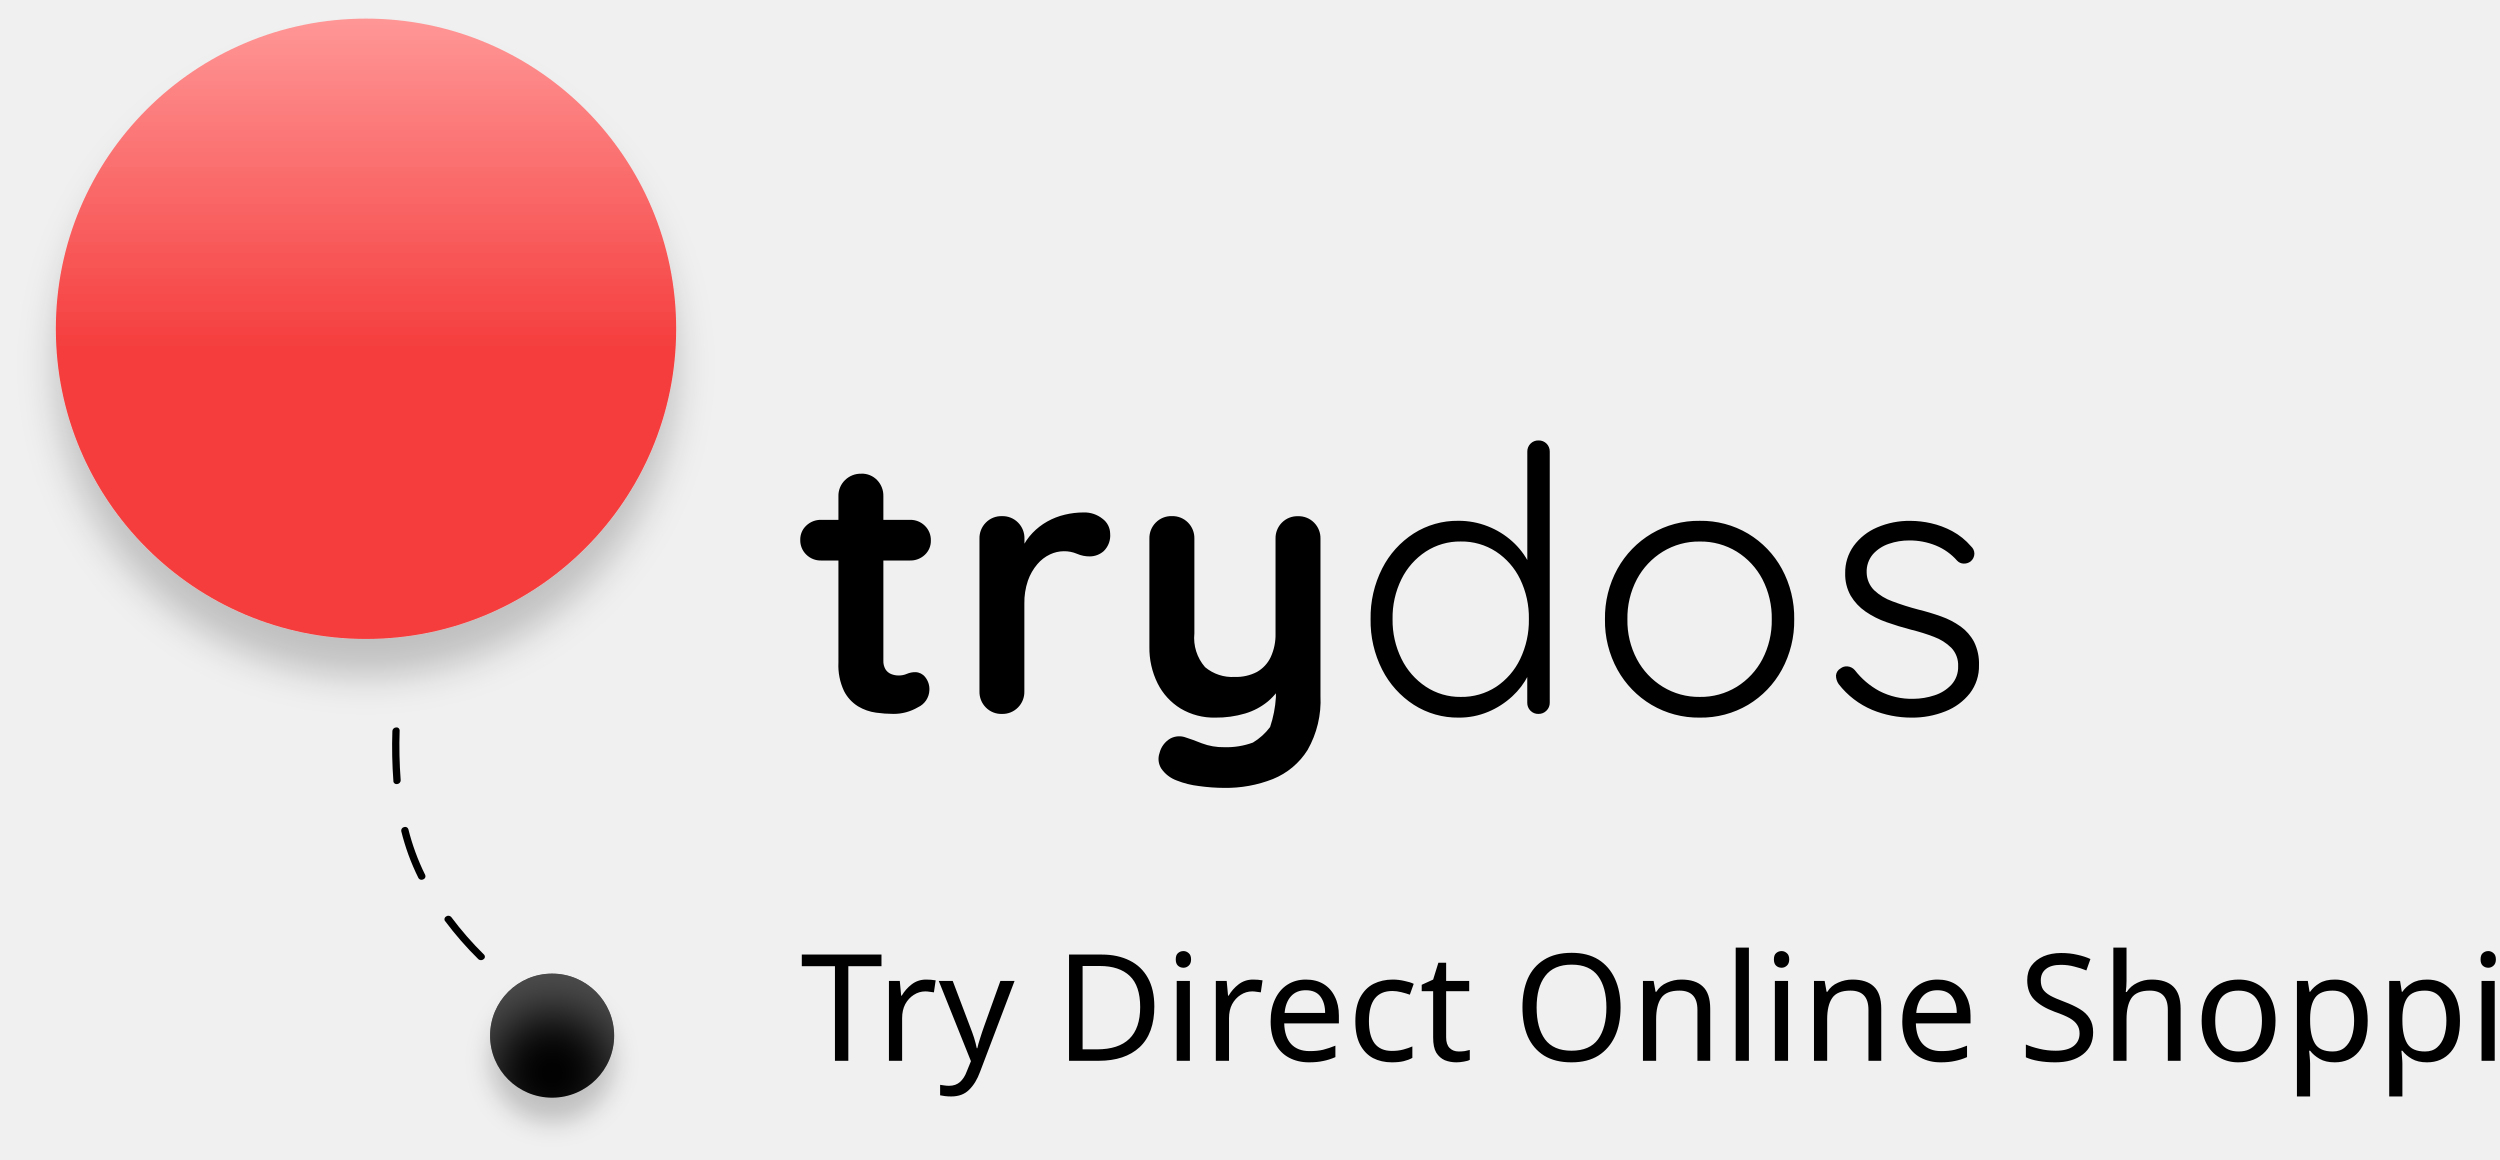
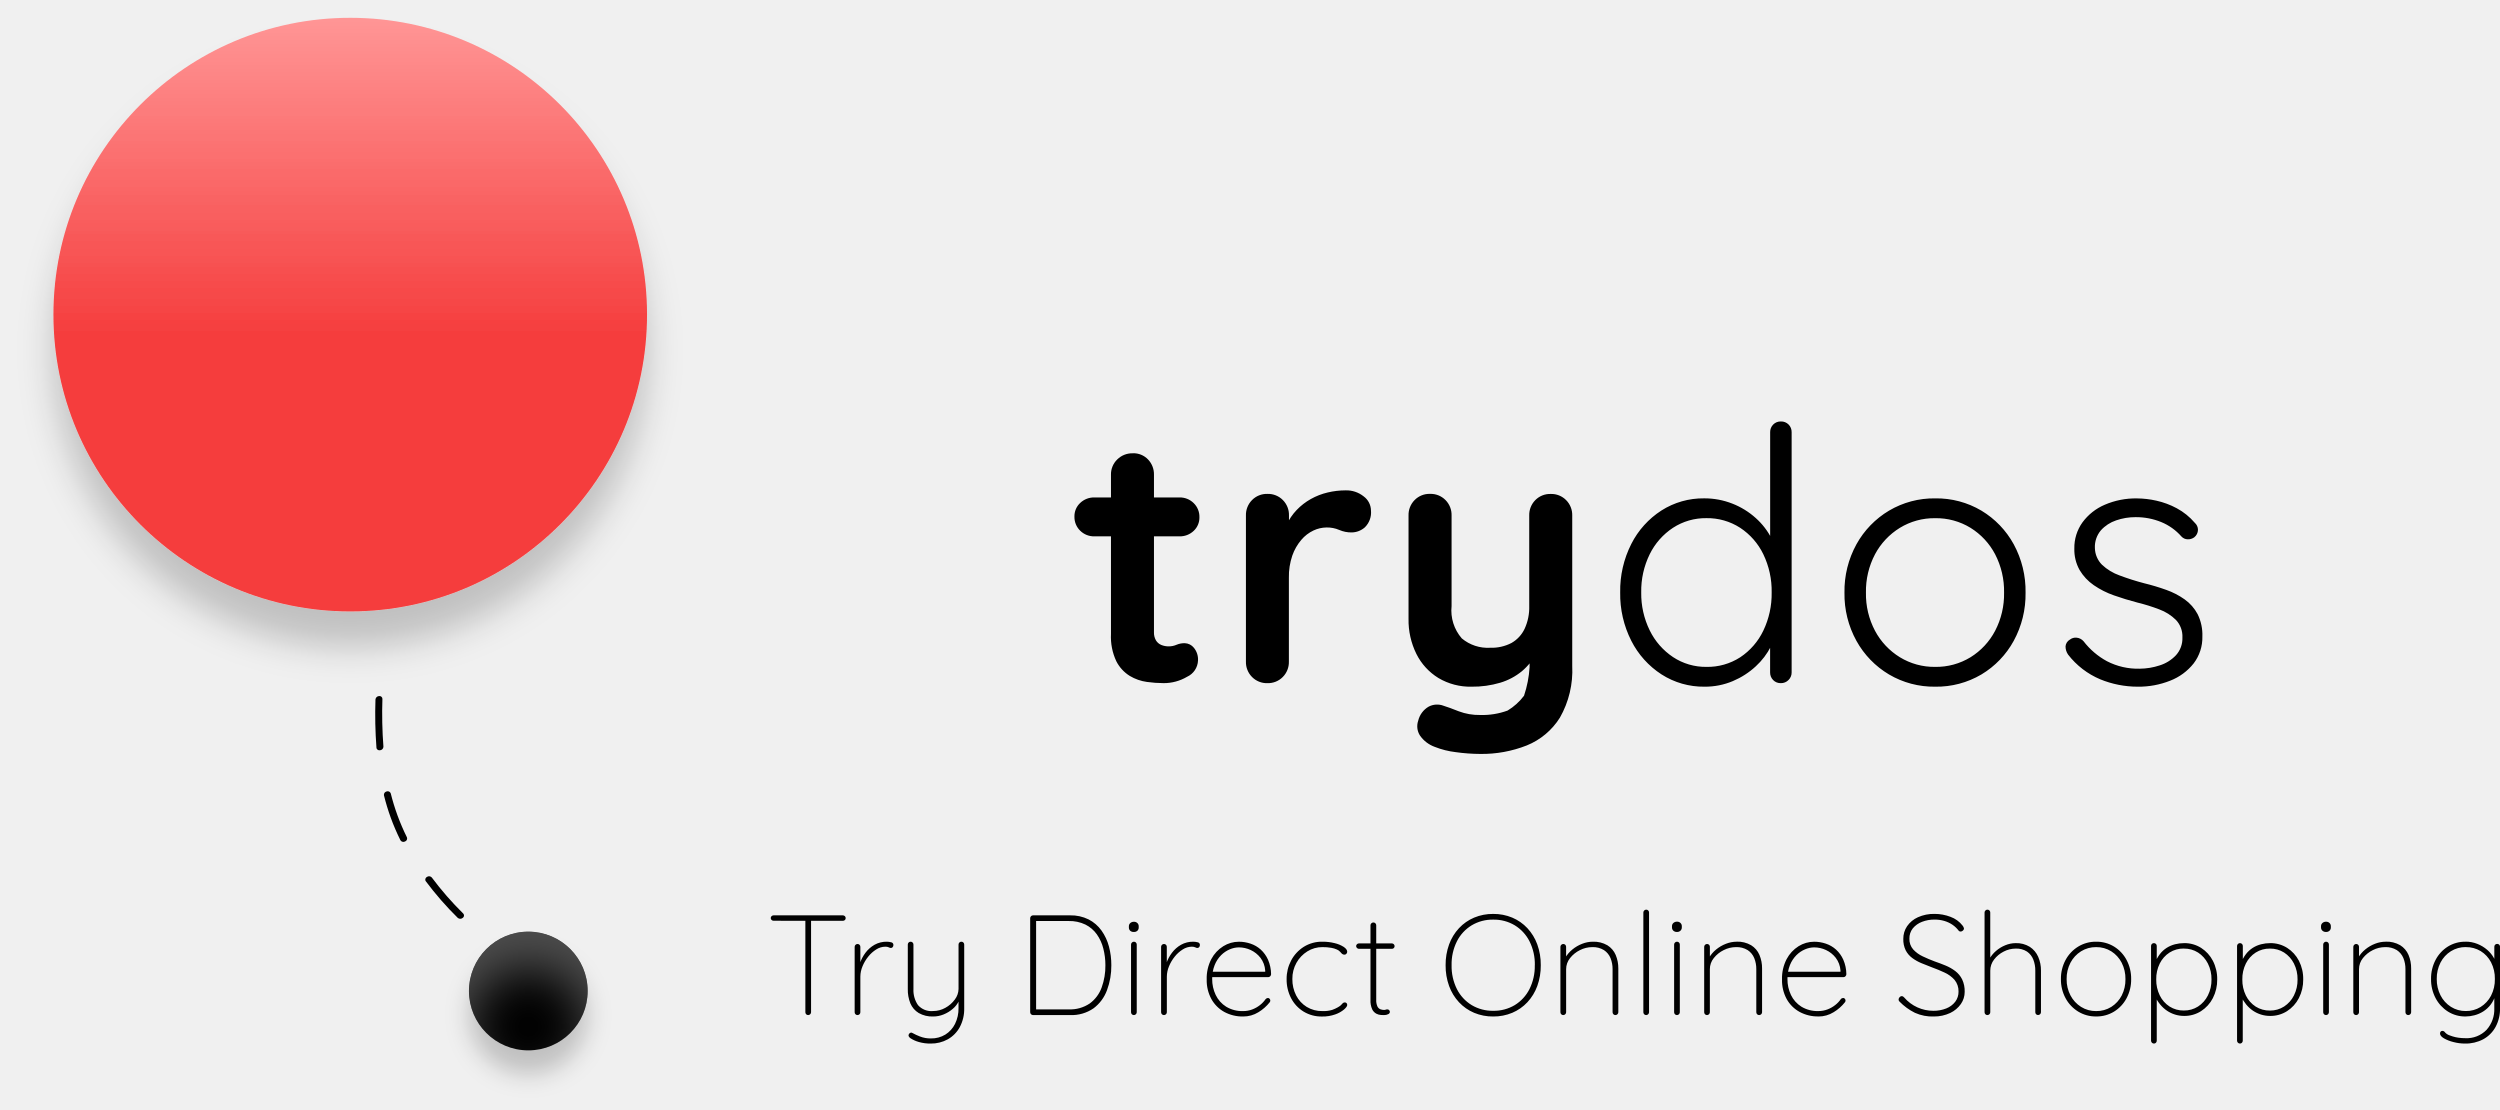
- <svg xmlns="http://www.w3.org/2000/svg" width="201.5" height="93.473" viewBox="0 0 201.5 93.473">
+ <svg xmlns="http://www.w3.org/2000/svg" width="210.576" height="93.473" viewBox="0 0 210.576 93.473">
  <defs>
-     <filter id="Path_21301" x="36.5" y="77.473" width="16" height="16" filterUnits="userSpaceOnUse">
-       <feOffset dy="2" input="SourceAlpha" />
-       <feGaussianBlur stdDeviation="1" result="blur" />
-       <feFlood flood-opacity="0.2" />
-       <feComposite operator="in" in2="blur" />
-       <feComposite in="SourceGraphic" />
-     </filter>
-     <filter id="Path_21301-2" x="36.5" y="77.473" width="16" height="16" filterUnits="userSpaceOnUse">
-       <feOffset dy="3" input="SourceAlpha" />
-       <feGaussianBlur stdDeviation="2" result="blur-2" />
-       <feFlood flood-color="#fff" flood-opacity="0.302" result="color" />
-       <feComposite operator="out" in="SourceGraphic" in2="blur-2" />
-       <feComposite operator="in" in="color" />
-       <feComposite operator="in" in2="SourceGraphic" />
-     </filter>
    <linearGradient id="linear-gradient" x1="0.5" y1="0.543" x2="0.5" gradientUnits="objectBoundingBox">
      <stop offset="0" stop-color="#f53c3c" />
      <stop offset="1" stop-color="#ff9696" />
    </linearGradient>
    <filter id="Path_21332" x="0" y="0" width="59" height="59" filterUnits="userSpaceOnUse">
      <feOffset dy="3" input="SourceAlpha" />
-       <feGaussianBlur stdDeviation="1.5" result="blur-3" />
+       <feGaussianBlur stdDeviation="1.5" result="blur" />
      <feFlood flood-opacity="0.2" />
-       <feComposite operator="in" in2="blur-3" />
+       <feComposite operator="in" in2="blur" />
      <feComposite in="SourceGraphic" />
    </filter>
+     <filter id="Path_21301" x="36.5" y="77.473" width="16" height="16" filterUnits="userSpaceOnUse">
+       <feOffset dy="2" input="SourceAlpha" />
+       <feGaussianBlur stdDeviation="1" result="blur-2" />
+       <feFlood flood-opacity="0.2" />
+       <feComposite operator="in" in2="blur-2" />
+       <feComposite in="SourceGraphic" />
+     </filter>
+     <filter id="Path_21301-2" x="36.5" y="77.473" width="16" height="16" filterUnits="userSpaceOnUse">
+       <feOffset dy="3" input="SourceAlpha" />
+       <feGaussianBlur stdDeviation="2" result="blur-3" />
+       <feFlood flood-color="#fff" flood-opacity="0.302" result="color" />
+       <feComposite operator="out" in="SourceGraphic" in2="blur-3" />
+       <feComposite operator="in" in="color" />
+       <feComposite operator="in" in2="SourceGraphic" />
+     </filter>
  </defs>
-   <g id="Group_10901" data-name="Group 10901" transform="translate(-35.5 -48.5)">
-     <g id="Group_10899" data-name="Group 10899">
-       <text id="Try_direct_online_shopping" data-name="Try direct online shopping" transform="translate(100 134)" font-size="12" font-family="SegoeUI-Light, Segoe UI" font-weight="300" letter-spacing="0.005em">
-         <tspan x="0" y="0">Try Direct Online Shopping</tspan>
-       </text>
-       <path id="Path_21307" data-name="Path 21307" d="M2.139-15.8H9.288a1.648,1.648,0,0,1,1.207.477,1.606,1.606,0,0,1,.483,1.191,1.523,1.523,0,0,1-.483,1.147,1.676,1.676,0,0,1-1.207.462H2.139A1.648,1.648,0,0,1,.933-13,1.606,1.606,0,0,1,.45-14.187a1.523,1.523,0,0,1,.483-1.147A1.676,1.676,0,0,1,2.139-15.8Zm3.227-3.723A1.694,1.694,0,0,1,6.649-19a1.8,1.8,0,0,1,.5,1.3V-4.447a1.283,1.283,0,0,0,.166.685.949.949,0,0,0,.452.387,1.594,1.594,0,0,0,.618.119,1.616,1.616,0,0,0,.664-.134,1.693,1.693,0,0,1,.694-.134,1.02,1.02,0,0,1,.769.387,1.55,1.55,0,0,1,.347,1.072,1.573,1.573,0,0,1-.92,1.37,3.858,3.858,0,0,1-1.976.536,10.517,10.517,0,0,1-1.4-.1A3.821,3.821,0,0,1,5.11-.768,3.112,3.112,0,0,1,3.979-2,4.848,4.848,0,0,1,3.527-4.3V-17.7A1.748,1.748,0,0,1,4.055-19,1.793,1.793,0,0,1,5.367-19.519ZM16.708-.157a1.743,1.743,0,0,1-1.3-.521,1.774,1.774,0,0,1-.513-1.3v-12.3a1.774,1.774,0,0,1,.513-1.3,1.743,1.743,0,0,1,1.3-.521,1.743,1.743,0,0,1,1.3.521,1.774,1.774,0,0,1,.513,1.3v2.8l-.211-2a4.637,4.637,0,0,1,.86-1.266,5.091,5.091,0,0,1,1.191-.923,5.451,5.451,0,0,1,1.418-.551,6.52,6.52,0,0,1,1.508-.179,2.325,2.325,0,0,1,1.523.506,1.5,1.5,0,0,1,.618,1.191,1.754,1.754,0,0,1-.513,1.415,1.7,1.7,0,0,1-1.116.432,2.527,2.527,0,0,1-1.041-.209,2.6,2.6,0,0,0-1.071-.209,2.65,2.65,0,0,0-1.1.253,3.027,3.027,0,0,0-1.026.789A4.144,4.144,0,0,0,18.8-10.9a5.457,5.457,0,0,0-.287,1.862v7.06a1.774,1.774,0,0,1-.513,1.3A1.743,1.743,0,0,1,16.708-.157ZM40.567-16.094a1.743,1.743,0,0,1,1.3.521,1.774,1.774,0,0,1,.513,1.3v12.66a8.007,8.007,0,0,1-1.041,4.364,5.9,5.9,0,0,1-2.79,2.338,10.281,10.281,0,0,1-3.921.715,15.127,15.127,0,0,1-2.051-.149,6.985,6.985,0,0,1-1.78-.447,2.569,2.569,0,0,1-1.252-.968A1.444,1.444,0,0,1,29.407,3a1.869,1.869,0,0,1,.875-1.177,1.523,1.523,0,0,1,1.267-.074q.483.149,1.267.462a4.86,4.86,0,0,0,1.81.313,6.19,6.19,0,0,0,2.308-.372A4.868,4.868,0,0,0,38.32.9a9.352,9.352,0,0,0,.468-2.4v-2l.633.715a5.222,5.222,0,0,1-1.282,1.623,5.245,5.245,0,0,1-1.825.968A8.142,8.142,0,0,1,33.9.14a5.235,5.235,0,0,1-2.79-.73,4.985,4.985,0,0,1-1.855-2.026,6.411,6.411,0,0,1-.664-2.964v-8.7a1.774,1.774,0,0,1,.513-1.3,1.743,1.743,0,0,1,1.3-.521,1.743,1.743,0,0,1,1.3.521,1.774,1.774,0,0,1,.513,1.3v7.626a3.583,3.583,0,0,0,.86,2.726,3.414,3.414,0,0,0,2.4.789,3.62,3.62,0,0,0,1.78-.4A2.692,2.692,0,0,0,38.366-4.73a4.286,4.286,0,0,0,.392-1.921v-7.626a1.774,1.774,0,0,1,.513-1.3A1.743,1.743,0,0,1,40.567-16.094ZM59.955-22.2a.868.868,0,0,1,.652.261.885.885,0,0,1,.253.64v20.24a.869.869,0,0,1-.264.637.872.872,0,0,1-.641.264A.862.862,0,0,1,59.3-.422a.889.889,0,0,1-.253-.637V-4.6l.528-.424a3.922,3.922,0,0,1-.456,1.765A5.958,5.958,0,0,1,57.84-1.576a6.615,6.615,0,0,1-1.93,1.244A6,6,0,0,1,53.523.14,6.556,6.556,0,0,1,49.9-.895a7.3,7.3,0,0,1-2.545-2.83A8.684,8.684,0,0,1,46.419-7.8a8.7,8.7,0,0,1,.935-4.081A7.233,7.233,0,0,1,49.892-14.7a6.545,6.545,0,0,1,3.6-1.024,6.387,6.387,0,0,1,2.372.443,6.455,6.455,0,0,1,1.976,1.218A5.947,5.947,0,0,1,59.19-12.3a4.6,4.6,0,0,1,.494,2.078l-.633-.462V-21.3a.889.889,0,0,1,.253-.637A.862.862,0,0,1,59.955-22.2ZM53.681-1.528a5.072,5.072,0,0,0,2.854-.812,5.572,5.572,0,0,0,1.938-2.234A7.163,7.163,0,0,0,59.178-7.8a7.11,7.11,0,0,0-.705-3.221,5.558,5.558,0,0,0-1.949-2.223,5.087,5.087,0,0,0-2.843-.812,5.034,5.034,0,0,0-2.813.812,5.641,5.641,0,0,0-1.961,2.223A7.017,7.017,0,0,0,48.191-7.8a7.019,7.019,0,0,0,.716,3.2,5.707,5.707,0,0,0,1.961,2.245A4.985,4.985,0,0,0,53.681-1.528ZM80.564-7.776a8.2,8.2,0,0,1-1,4.059A7.466,7.466,0,0,1,76.847-.891,7.43,7.43,0,0,1,72.948.14,7.447,7.447,0,0,1,69.061-.891,7.523,7.523,0,0,1,66.32-3.717a8.127,8.127,0,0,1-1.01-4.059,8.172,8.172,0,0,1,1.01-4.081,7.552,7.552,0,0,1,2.741-2.83,7.427,7.427,0,0,1,3.887-1.035,7.41,7.41,0,0,1,3.9,1.035,7.494,7.494,0,0,1,2.718,2.83A8.246,8.246,0,0,1,80.564-7.776Zm-1.81,0A6.754,6.754,0,0,0,78-11.015a5.774,5.774,0,0,0-2.066-2.223,5.54,5.54,0,0,0-2.986-.815,5.556,5.556,0,0,0-2.975.815,5.83,5.83,0,0,0-2.089,2.223,6.672,6.672,0,0,0-.765,3.239,6.609,6.609,0,0,0,.765,3.21,5.83,5.83,0,0,0,2.089,2.223,5.556,5.556,0,0,0,2.975.815,5.54,5.54,0,0,0,2.986-.815A5.774,5.774,0,0,0,78-4.566,6.689,6.689,0,0,0,78.754-7.776Zm5.392,5.213a1.2,1.2,0,0,1-.215-.7.72.72,0,0,1,.366-.562.784.784,0,0,1,.562-.164.881.881,0,0,1,.592.305,6.249,6.249,0,0,0,1.964,1.676,5.679,5.679,0,0,0,2.764.633,5.512,5.512,0,0,0,1.685-.279,3.19,3.19,0,0,0,1.369-.856,2.107,2.107,0,0,0,.543-1.493,2.022,2.022,0,0,0-.543-1.478,3.916,3.916,0,0,0-1.406-.89,14.812,14.812,0,0,0-1.836-.573q-1.026-.268-1.983-.607a7.089,7.089,0,0,1-1.7-.86,4.07,4.07,0,0,1-1.191-1.273,3.508,3.508,0,0,1-.445-1.817,3.663,3.663,0,0,1,.686-2.2,4.528,4.528,0,0,1,1.881-1.486,6.557,6.557,0,0,1,2.7-.532,7.7,7.7,0,0,1,1.644.19,6.735,6.735,0,0,1,1.712.637,5.29,5.29,0,0,1,1.523,1.229.793.793,0,0,1,.268.592.82.82,0,0,1-.313.629.877.877,0,0,1-.558.168.726.726,0,0,1-.52-.235,4.579,4.579,0,0,0-1.712-1.221,5.612,5.612,0,0,0-2.157-.41,4.918,4.918,0,0,0-1.636.272,3.019,3.019,0,0,0-1.282.838,2.153,2.153,0,0,0-.505,1.489,2.057,2.057,0,0,0,.6,1.411,4.213,4.213,0,0,0,1.482.9,21.041,21.041,0,0,0,2.074.659,18.323,18.323,0,0,1,1.851.555,6.318,6.318,0,0,1,1.561.808,3.629,3.629,0,0,1,1.086,1.24,3.932,3.932,0,0,1,.4,1.88,3.594,3.594,0,0,1-.735,2.268A4.673,4.673,0,0,1,92.747-.366,7.151,7.151,0,0,1,90.005.14a8.3,8.3,0,0,1-3.152-.622A6.727,6.727,0,0,1,84.146-2.563Z" transform="translate(99.55 106.2)" />
+   <g id="Group_10834" data-name="Group 10834" transform="translate(-77.5 -390.5)">
+     <g transform="matrix(1, 0, 0, 1, 77.5, 390.5)" filter="url(#Path_21332)">
+       <path id="Path_21332-2" data-name="Path 21332" d="M25,0A25,25,0,1,0,50,25,25,25,0,0,0,25,0Z" transform="translate(4.5 1.5)" fill="url(#linear-gradient)" />
    </g>
-     <g id="Group_10900" data-name="Group 10900">
-       <g id="Group_10618" data-name="Group 10618" transform="translate(-99 -186.027)">
-         <path id="Path_21306" data-name="Path 21306" d="M9.981,3a18.842,18.842,0,0,1-1.973-.107.289.289,0,0,1-.227-.325A.268.268,0,0,1,8.052,2.3a18.422,18.422,0,0,0,1.929.1A18.209,18.209,0,0,0,12,2.285a.267.267,0,0,1,.272.271.29.29,0,0,1-.225.326A18.626,18.626,0,0,1,9.981,3Zm-5.89-.875a.21.21,0,0,1-.056-.008A37.45,37.45,0,0,1,.171.8.317.317,0,0,1,.013.425.243.243,0,0,1,.328.234a37.021,37.021,0,0,0,3.819,1.3.306.306,0,0,1,.187.36A.264.264,0,0,1,4.092,2.125ZM15.95,2.067a.263.263,0,0,1-.242-.228.308.308,0,0,1,.182-.364A26.56,26.56,0,0,0,19.658.021a.238.238,0,0,1,.324.169.323.323,0,0,1-.14.389,27,27,0,0,1-3.831,1.479A.211.211,0,0,1,15.95,2.067Z" transform="translate(166.819 293) rotate(70)" />
-         <g data-type="innerShadowGroup">
-           <g transform="matrix(1, 0, 0, 1, 134.5, 234.53)" filter="url(#Path_21301)">
-             <path id="Path_21301-3" data-name="Path 21301" d="M5,10a5,5,0,1,1,5-5A5,5,0,0,1,5,10Z" transform="translate(39.5 78.47)" />
-           </g>
-           <g transform="matrix(1, 0, 0, 1, 134.5, 234.53)" filter="url(#Path_21301-2)">
-             <path id="Path_21301-4" data-name="Path 21301" d="M5,10a5,5,0,1,1,5-5A5,5,0,0,1,5,10Z" transform="translate(39.5 78.47)" fill="#fff" />
-           </g>
+     <g id="Group_10618" data-name="Group 10618" transform="translate(-57 155.973)">
+       <path id="Path_21306" data-name="Path 21306" d="M9.981,3a18.842,18.842,0,0,1-1.973-.107.289.289,0,0,1-.227-.325A.268.268,0,0,1,8.052,2.3a18.422,18.422,0,0,0,1.929.1A18.209,18.209,0,0,0,12,2.285a.267.267,0,0,1,.272.271.29.29,0,0,1-.225.326A18.626,18.626,0,0,1,9.981,3Zm-5.89-.875a.21.21,0,0,1-.056-.008A37.45,37.45,0,0,1,.171.8.317.317,0,0,1,.013.425.243.243,0,0,1,.328.234a37.021,37.021,0,0,0,3.819,1.3.306.306,0,0,1,.187.36A.264.264,0,0,1,4.092,2.125ZM15.95,2.067a.263.263,0,0,1-.242-.228.308.308,0,0,1,.182-.364A26.56,26.56,0,0,0,19.658.021a.238.238,0,0,1,.324.169.323.323,0,0,1-.14.389,27,27,0,0,1-3.831,1.479A.211.211,0,0,1,15.95,2.067Z" transform="translate(166.819 293) rotate(70)" />
+       <g data-type="innerShadowGroup">
+         <g transform="matrix(1, 0, 0, 1, 134.5, 234.53)" filter="url(#Path_21301)">
+           <path id="Path_21301-3" data-name="Path 21301" d="M5,10a5,5,0,1,1,5-5A5,5,0,0,1,5,10Z" transform="translate(39.5 78.47)" />
+         </g>
+         <g transform="matrix(1, 0, 0, 1, 134.5, 234.53)" filter="url(#Path_21301-2)">
+           <path id="Path_21301-4" data-name="Path 21301" d="M5,10a5,5,0,1,1,5-5A5,5,0,0,1,5,10Z" transform="translate(39.5 78.47)" fill="#fff" />
        </g>
      </g>
-       <g transform="matrix(1, 0, 0, 1, 35.5, 48.5)" filter="url(#Path_21332)">
-         <path id="Path_21332-2" data-name="Path 21332" d="M25,0A25,25,0,1,0,50,25,25,25,0,0,0,25,0Z" transform="translate(4.5 1.5)" fill="url(#linear-gradient)" />
-       </g>
    </g>
+     <path id="Path_21307" data-name="Path 21307" d="M2.139-15.8H9.288a1.648,1.648,0,0,1,1.207.477,1.606,1.606,0,0,1,.483,1.191,1.523,1.523,0,0,1-.483,1.147,1.676,1.676,0,0,1-1.207.462H2.139A1.648,1.648,0,0,1,.933-13,1.606,1.606,0,0,1,.45-14.187a1.523,1.523,0,0,1,.483-1.147A1.676,1.676,0,0,1,2.139-15.8Zm3.227-3.723A1.694,1.694,0,0,1,6.649-19a1.8,1.8,0,0,1,.5,1.3V-4.447a1.283,1.283,0,0,0,.166.685.949.949,0,0,0,.452.387,1.594,1.594,0,0,0,.618.119,1.616,1.616,0,0,0,.664-.134,1.693,1.693,0,0,1,.694-.134,1.02,1.02,0,0,1,.769.387,1.55,1.55,0,0,1,.347,1.072,1.573,1.573,0,0,1-.92,1.37,3.858,3.858,0,0,1-1.976.536,10.517,10.517,0,0,1-1.4-.1A3.821,3.821,0,0,1,5.11-.768,3.112,3.112,0,0,1,3.979-2,4.848,4.848,0,0,1,3.527-4.3V-17.7A1.748,1.748,0,0,1,4.055-19,1.793,1.793,0,0,1,5.367-19.519ZM16.708-.157a1.743,1.743,0,0,1-1.3-.521,1.774,1.774,0,0,1-.513-1.3v-12.3a1.774,1.774,0,0,1,.513-1.3,1.743,1.743,0,0,1,1.3-.521,1.743,1.743,0,0,1,1.3.521,1.774,1.774,0,0,1,.513,1.3v2.8l-.211-2a4.637,4.637,0,0,1,.86-1.266,5.091,5.091,0,0,1,1.191-.923,5.451,5.451,0,0,1,1.418-.551,6.52,6.52,0,0,1,1.508-.179,2.325,2.325,0,0,1,1.523.506,1.5,1.5,0,0,1,.618,1.191,1.754,1.754,0,0,1-.513,1.415,1.7,1.7,0,0,1-1.116.432,2.527,2.527,0,0,1-1.041-.209,2.6,2.6,0,0,0-1.071-.209,2.65,2.65,0,0,0-1.1.253,3.027,3.027,0,0,0-1.026.789A4.144,4.144,0,0,0,18.8-10.9a5.457,5.457,0,0,0-.287,1.862v7.06a1.774,1.774,0,0,1-.513,1.3A1.743,1.743,0,0,1,16.708-.157ZM40.567-16.094a1.743,1.743,0,0,1,1.3.521,1.774,1.774,0,0,1,.513,1.3v12.66a8.007,8.007,0,0,1-1.041,4.364,5.9,5.9,0,0,1-2.79,2.338,10.281,10.281,0,0,1-3.921.715,15.127,15.127,0,0,1-2.051-.149,6.985,6.985,0,0,1-1.78-.447,2.569,2.569,0,0,1-1.252-.968A1.444,1.444,0,0,1,29.407,3a1.869,1.869,0,0,1,.875-1.177,1.523,1.523,0,0,1,1.267-.074q.483.149,1.267.462a4.86,4.86,0,0,0,1.81.313,6.19,6.19,0,0,0,2.308-.372A4.868,4.868,0,0,0,38.32.9a9.352,9.352,0,0,0,.468-2.4v-2l.633.715a5.222,5.222,0,0,1-1.282,1.623,5.245,5.245,0,0,1-1.825.968A8.142,8.142,0,0,1,33.9.14a5.235,5.235,0,0,1-2.79-.73,4.985,4.985,0,0,1-1.855-2.026,6.411,6.411,0,0,1-.664-2.964v-8.7a1.774,1.774,0,0,1,.513-1.3,1.743,1.743,0,0,1,1.3-.521,1.743,1.743,0,0,1,1.3.521,1.774,1.774,0,0,1,.513,1.3v7.626a3.583,3.583,0,0,0,.86,2.726,3.414,3.414,0,0,0,2.4.789,3.62,3.62,0,0,0,1.78-.4A2.692,2.692,0,0,0,38.366-4.73a4.286,4.286,0,0,0,.392-1.921v-7.626a1.774,1.774,0,0,1,.513-1.3A1.743,1.743,0,0,1,40.567-16.094ZM59.955-22.2a.868.868,0,0,1,.652.261.885.885,0,0,1,.253.64v20.24a.869.869,0,0,1-.264.637.872.872,0,0,1-.641.264A.862.862,0,0,1,59.3-.422a.889.889,0,0,1-.253-.637V-4.6l.528-.424a3.922,3.922,0,0,1-.456,1.765A5.958,5.958,0,0,1,57.84-1.576a6.615,6.615,0,0,1-1.93,1.244A6,6,0,0,1,53.523.14,6.556,6.556,0,0,1,49.9-.895a7.3,7.3,0,0,1-2.545-2.83A8.684,8.684,0,0,1,46.419-7.8a8.7,8.7,0,0,1,.935-4.081A7.233,7.233,0,0,1,49.892-14.7a6.545,6.545,0,0,1,3.6-1.024,6.387,6.387,0,0,1,2.372.443,6.455,6.455,0,0,1,1.976,1.218A5.947,5.947,0,0,1,59.19-12.3a4.6,4.6,0,0,1,.494,2.078l-.633-.462V-21.3a.889.889,0,0,1,.253-.637A.862.862,0,0,1,59.955-22.2ZM53.681-1.528a5.072,5.072,0,0,0,2.854-.812,5.572,5.572,0,0,0,1.938-2.234A7.163,7.163,0,0,0,59.178-7.8a7.11,7.11,0,0,0-.705-3.221,5.558,5.558,0,0,0-1.949-2.223,5.087,5.087,0,0,0-2.843-.812,5.034,5.034,0,0,0-2.813.812,5.641,5.641,0,0,0-1.961,2.223A7.017,7.017,0,0,0,48.191-7.8a7.019,7.019,0,0,0,.716,3.2,5.707,5.707,0,0,0,1.961,2.245A4.985,4.985,0,0,0,53.681-1.528ZM80.564-7.776a8.2,8.2,0,0,1-1,4.059A7.466,7.466,0,0,1,76.847-.891,7.43,7.43,0,0,1,72.948.14,7.447,7.447,0,0,1,69.061-.891,7.523,7.523,0,0,1,66.32-3.717a8.127,8.127,0,0,1-1.01-4.059,8.172,8.172,0,0,1,1.01-4.081,7.552,7.552,0,0,1,2.741-2.83,7.427,7.427,0,0,1,3.887-1.035,7.41,7.41,0,0,1,3.9,1.035,7.494,7.494,0,0,1,2.718,2.83A8.246,8.246,0,0,1,80.564-7.776Zm-1.81,0A6.754,6.754,0,0,0,78-11.015a5.774,5.774,0,0,0-2.066-2.223,5.54,5.54,0,0,0-2.986-.815,5.556,5.556,0,0,0-2.975.815,5.83,5.83,0,0,0-2.089,2.223,6.672,6.672,0,0,0-.765,3.239,6.609,6.609,0,0,0,.765,3.21,5.83,5.83,0,0,0,2.089,2.223,5.556,5.556,0,0,0,2.975.815,5.54,5.54,0,0,0,2.986-.815A5.774,5.774,0,0,0,78-4.566,6.689,6.689,0,0,0,78.754-7.776Zm5.392,5.213a1.2,1.2,0,0,1-.215-.7.72.72,0,0,1,.366-.562.784.784,0,0,1,.562-.164.881.881,0,0,1,.592.305,6.249,6.249,0,0,0,1.964,1.676,5.679,5.679,0,0,0,2.764.633,5.512,5.512,0,0,0,1.685-.279,3.19,3.19,0,0,0,1.369-.856,2.107,2.107,0,0,0,.543-1.493,2.022,2.022,0,0,0-.543-1.478,3.916,3.916,0,0,0-1.406-.89,14.812,14.812,0,0,0-1.836-.573q-1.026-.268-1.983-.607a7.089,7.089,0,0,1-1.7-.86,4.07,4.07,0,0,1-1.191-1.273,3.508,3.508,0,0,1-.445-1.817,3.663,3.663,0,0,1,.686-2.2,4.528,4.528,0,0,1,1.881-1.486,6.557,6.557,0,0,1,2.7-.532,7.7,7.7,0,0,1,1.644.19,6.735,6.735,0,0,1,1.712.637,5.29,5.29,0,0,1,1.523,1.229.793.793,0,0,1,.268.592.82.82,0,0,1-.313.629.877.877,0,0,1-.558.168.726.726,0,0,1-.52-.235,4.579,4.579,0,0,0-1.712-1.221,5.612,5.612,0,0,0-2.157-.41,4.918,4.918,0,0,0-1.636.272,3.019,3.019,0,0,0-1.282.838,2.153,2.153,0,0,0-.505,1.489,2.057,2.057,0,0,0,.6,1.411,4.213,4.213,0,0,0,1.482.9,21.041,21.041,0,0,0,2.074.659,18.323,18.323,0,0,1,1.851.555,6.318,6.318,0,0,1,1.561.808,3.629,3.629,0,0,1,1.086,1.24,3.932,3.932,0,0,1,.4,1.88,3.594,3.594,0,0,1-.735,2.268A4.673,4.673,0,0,1,92.747-.366,7.151,7.151,0,0,1,90.005.14a8.3,8.3,0,0,1-3.152-.622A6.727,6.727,0,0,1,84.146-2.563Z" transform="translate(167.55 448.2)" />
+     <path id="Path_21474" data-name="Path 21474" d="M3.576,0A.225.225,0,0,1,3.4-.072.241.241,0,0,1,3.336-.24V-8.112h.48V-.24a.23.23,0,0,1-.072.168A.23.23,0,0,1,3.576,0ZM.66-7.944A.241.241,0,0,1,.492-8.01.211.211,0,0,1,.42-8.172a.211.211,0,0,1,.072-.162A.241.241,0,0,1,.66-8.4H6.492a.241.241,0,0,1,.168.066.211.211,0,0,1,.072.162A.207.207,0,0,1,6.66-8a.254.254,0,0,1-.168.06ZM7.728,0a.225.225,0,0,1-.174-.072A.241.241,0,0,1,7.488-.24V-5.748a.23.23,0,0,1,.072-.168.23.23,0,0,1,.168-.072.225.225,0,0,1,.174.072.241.241,0,0,1,.066.168V-3.72l-.2.312a2.952,2.952,0,0,1,.162-.948A3.153,3.153,0,0,1,8.4-5.25a2.5,2.5,0,0,1,.762-.672A2.05,2.05,0,0,1,10.2-6.18a1.488,1.488,0,0,1,.36.048.22.22,0,0,1,.192.228.272.272,0,0,1-.06.18.193.193,0,0,1-.156.072.388.388,0,0,1-.174-.054.642.642,0,0,0-.294-.054,1.432,1.432,0,0,0-.756.228,2.671,2.671,0,0,0-.678.606,3.227,3.227,0,0,0-.486.822,2.292,2.292,0,0,0-.18.864v3A.23.23,0,0,1,7.9-.072.23.23,0,0,1,7.728,0Zm8.748-6.18a.225.225,0,0,1,.174.072.241.241,0,0,1,.066.168V-.588a3.246,3.246,0,0,1-.372,1.6A2.608,2.608,0,0,1,15.336,2.04a2.9,2.9,0,0,1-1.452.36,3.429,3.429,0,0,1-.99-.132,2.528,2.528,0,0,1-.714-.324.451.451,0,0,1-.132-.144.181.181,0,0,1,0-.18.261.261,0,0,1,.138-.132.173.173,0,0,1,.174.024,5.026,5.026,0,0,0,.618.288,2.454,2.454,0,0,0,.93.168,2.262,2.262,0,0,0,1.218-.324,2.224,2.224,0,0,0,.816-.9,2.891,2.891,0,0,0,.294-1.332v-.888l.024.3a1.954,1.954,0,0,1-.51.654,2.785,2.785,0,0,1-.768.468A2.311,2.311,0,0,1,14.1.12a2.279,2.279,0,0,1-1.218-.294,1.74,1.74,0,0,1-.7-.81A3.049,3.049,0,0,1,11.964-2.2V-5.94a.241.241,0,0,1,.066-.168A.225.225,0,0,1,12.2-6.18a.225.225,0,0,1,.174.072.241.241,0,0,1,.066.168V-2.2A2.208,2.208,0,0,0,12.822-.84a1.5,1.5,0,0,0,1.278.5,2.082,2.082,0,0,0,1.026-.27,2.417,2.417,0,0,0,.8-.7,1.5,1.5,0,0,0,.312-.888V-5.94a.241.241,0,0,1,.066-.168A.225.225,0,0,1,16.476-6.18ZM25.632-8.4a3.348,3.348,0,0,1,1.56.342,3.034,3.034,0,0,1,1.086.936,4.147,4.147,0,0,1,.63,1.35,6.008,6.008,0,0,1,.2,1.572,5.835,5.835,0,0,1-.366,2.106A3.338,3.338,0,0,1,27.612-.57a3.236,3.236,0,0,1-1.98.57h-3.12a.23.23,0,0,1-.168-.072.23.23,0,0,1-.072-.168V-8.16a.23.23,0,0,1,.072-.168.23.23,0,0,1,.168-.072Zm-.12,7.92a2.939,2.939,0,0,0,1.782-.5,2.879,2.879,0,0,0,1-1.344A5.3,5.3,0,0,0,28.608-4.2a5.579,5.579,0,0,0-.174-1.4A3.584,3.584,0,0,0,27.888-6.8a2.622,2.622,0,0,0-.96-.822,3.084,3.084,0,0,0-1.416-.3H22.7l.072-.1V-.372L22.7-.48Zm5.736.24a.23.23,0,0,1-.072.168A.23.23,0,0,1,31.008,0a.225.225,0,0,1-.174-.072.241.241,0,0,1-.066-.168v-5.7a.23.23,0,0,1,.072-.168.23.23,0,0,1,.168-.072.225.225,0,0,1,.174.072.241.241,0,0,1,.066.168ZM31.008-7A.427.427,0,0,1,30.7-7.1a.363.363,0,0,1-.114-.276v-.1a.355.355,0,0,1,.12-.276.449.449,0,0,1,.312-.108.394.394,0,0,1,.282.108.364.364,0,0,1,.114.276v.1A.364.364,0,0,1,31.3-7.1.41.41,0,0,1,31.008-7ZM33.54,0a.225.225,0,0,1-.174-.072A.241.241,0,0,1,33.3-.24V-5.748a.23.23,0,0,1,.072-.168.23.23,0,0,1,.168-.072.225.225,0,0,1,.174.072.241.241,0,0,1,.066.168V-3.72l-.2.312a2.952,2.952,0,0,1,.162-.948,3.153,3.153,0,0,1,.474-.894,2.5,2.5,0,0,1,.762-.672,2.05,2.05,0,0,1,1.038-.258,1.488,1.488,0,0,1,.36.048.22.22,0,0,1,.192.228.272.272,0,0,1-.06.18.194.194,0,0,1-.156.072.388.388,0,0,1-.174-.054.642.642,0,0,0-.294-.054,1.432,1.432,0,0,0-.756.228,2.671,2.671,0,0,0-.678.606,3.227,3.227,0,0,0-.486.822,2.292,2.292,0,0,0-.18.864v3a.23.23,0,0,1-.072.168A.23.23,0,0,1,33.54,0Zm6.672.12a3.215,3.215,0,0,1-1.59-.384A2.779,2.779,0,0,1,37.536-1.35,3.3,3.3,0,0,1,37.14-3a3.51,3.51,0,0,1,.39-1.716A2.85,2.85,0,0,1,38.538-5.8a2.477,2.477,0,0,1,1.314-.378,3.057,3.057,0,0,1,.984.162,2.419,2.419,0,0,1,.858.5,2.585,2.585,0,0,1,.612.852,3.164,3.164,0,0,1,.258,1.218.251.251,0,0,1-.072.174.222.222,0,0,1-.168.078h-4.9l-.072-.456h4.836l-.12.108v-.216a1.978,1.978,0,0,0-.4-1.068,2.236,2.236,0,0,0-.822-.654,2.347,2.347,0,0,0-1-.222,2,2,0,0,0-.756.162,2.27,2.27,0,0,0-.732.492,2.5,2.5,0,0,0-.546.834,3.041,3.041,0,0,0-.21,1.176A3.063,3.063,0,0,0,37.9-1.692a2.363,2.363,0,0,0,.876.984,2.61,2.61,0,0,0,1.434.372,2.127,2.127,0,0,0,.768-.138,2.448,2.448,0,0,0,.648-.366,2.247,2.247,0,0,0,.468-.492.274.274,0,0,1,.2-.108.188.188,0,0,1,.144.066.217.217,0,0,1,.06.15.223.223,0,0,1-.048.144,3.555,3.555,0,0,1-.954.84A2.4,2.4,0,0,1,40.212.12ZM46.9-6.18a4.12,4.12,0,0,1,1.014.12,2.453,2.453,0,0,1,.768.318q.294.2.294.414a.249.249,0,0,1-.066.162.2.2,0,0,1-.162.078.3.3,0,0,1-.21-.072,1.757,1.757,0,0,1-.162-.174.746.746,0,0,0-.264-.186,1.922,1.922,0,0,0-.474-.144,3.975,3.975,0,0,0-.75-.06,2.352,2.352,0,0,0-1.272.36,2.661,2.661,0,0,0-.918.966,2.722,2.722,0,0,0-.342,1.362,2.948,2.948,0,0,0,.318,1.38,2.435,2.435,0,0,0,.888.966,2.461,2.461,0,0,0,1.326.354,2.541,2.541,0,0,0,.822-.1,2.922,2.922,0,0,0,.486-.222,1.114,1.114,0,0,0,.348-.276.278.278,0,0,1,.228-.132.191.191,0,0,1,.15.06.224.224,0,0,1,.054.156q0,.144-.264.378a2.388,2.388,0,0,1-.738.414,3.158,3.158,0,0,1-1.122.18A2.891,2.891,0,0,1,45.3-.294a2.882,2.882,0,0,1-1.05-1.128,3.4,3.4,0,0,1-.378-1.614A3.27,3.27,0,0,1,44.25-4.59a3.047,3.047,0,0,1,1.056-1.152A2.865,2.865,0,0,1,46.9-6.18Zm3.06.144H52.74a.211.211,0,0,1,.162.072.227.227,0,0,1,.066.156.22.22,0,0,1-.066.162.22.22,0,0,1-.162.066H49.956a.218.218,0,0,1-.156-.072.218.218,0,0,1-.072-.156A.211.211,0,0,1,49.8-5.97.227.227,0,0,1,49.956-6.036ZM51.18-7.8a.225.225,0,0,1,.174.072.241.241,0,0,1,.066.168v6.252a1.262,1.262,0,0,0,.1.582.48.48,0,0,0,.258.24.916.916,0,0,0,.3.054.388.388,0,0,0,.144-.024.388.388,0,0,1,.144-.024.188.188,0,0,1,.144.066.217.217,0,0,1,.06.15.222.222,0,0,1-.138.186A.687.687,0,0,1,52.092,0q-.072,0-.258-.006a.984.984,0,0,1-.4-.108.822.822,0,0,1-.354-.372,1.743,1.743,0,0,1-.144-.8V-7.56a.23.23,0,0,1,.072-.168A.23.23,0,0,1,51.18-7.8Zm14.1,3.6a5,5,0,0,1-.294,1.752,4.019,4.019,0,0,1-.834,1.368,3.728,3.728,0,0,1-1.272.888A4.059,4.059,0,0,1,61.272.12a4.059,4.059,0,0,1-1.608-.312,3.728,3.728,0,0,1-1.272-.888,4.019,4.019,0,0,1-.834-1.368A5,5,0,0,1,57.264-4.2a5,5,0,0,1,.294-1.752,4.019,4.019,0,0,1,.834-1.368,3.728,3.728,0,0,1,1.272-.888,4.059,4.059,0,0,1,1.608-.312,4.059,4.059,0,0,1,1.608.312,3.728,3.728,0,0,1,1.272.888,4.019,4.019,0,0,1,.834,1.368A5,5,0,0,1,65.28-4.2Zm-.5,0a4.305,4.305,0,0,0-.45-2.016A3.349,3.349,0,0,0,63.09-7.56a3.418,3.418,0,0,0-1.818-.48,3.426,3.426,0,0,0-1.812.48,3.335,3.335,0,0,0-1.242,1.344,4.3,4.3,0,0,0-.45,2.016,4.3,4.3,0,0,0,.45,2.016A3.335,3.335,0,0,0,59.46-.84a3.426,3.426,0,0,0,1.812.48A3.418,3.418,0,0,0,63.09-.84a3.349,3.349,0,0,0,1.236-1.344A4.305,4.305,0,0,0,64.776-4.2ZM69.66-6.18a2.268,2.268,0,0,1,1.23.3,1.774,1.774,0,0,1,.7.816,2.886,2.886,0,0,1,.222,1.152V-.24a.23.23,0,0,1-.072.168A.23.23,0,0,1,71.568,0a.225.225,0,0,1-.174-.072.241.241,0,0,1-.066-.168V-3.864a2.424,2.424,0,0,0-.174-.936,1.464,1.464,0,0,0-.552-.672,1.755,1.755,0,0,0-.99-.252,2.283,2.283,0,0,0-1.032.252,2.42,2.42,0,0,0-.834.672,1.478,1.478,0,0,0-.33.936V-.24a.23.23,0,0,1-.072.168A.23.23,0,0,1,67.176,0,.225.225,0,0,1,67-.072a.241.241,0,0,1-.066-.168V-5.748a.23.23,0,0,1,.072-.168.23.23,0,0,1,.168-.072.225.225,0,0,1,.174.072.241.241,0,0,1,.066.168v1.176l-.3.576a1.636,1.636,0,0,1,.228-.828,2.56,2.56,0,0,1,.6-.7,2.974,2.974,0,0,1,.822-.48A2.465,2.465,0,0,1,69.66-6.18ZM74.4-.24a.23.23,0,0,1-.072.168A.23.23,0,0,1,74.16,0a.225.225,0,0,1-.174-.072A.241.241,0,0,1,73.92-.24v-8.4a.23.23,0,0,1,.072-.168.23.23,0,0,1,.168-.072.225.225,0,0,1,.174.072.241.241,0,0,1,.066.168Zm2.592,0a.23.23,0,0,1-.072.168A.23.23,0,0,1,76.752,0a.225.225,0,0,1-.174-.072.241.241,0,0,1-.066-.168v-5.7a.23.23,0,0,1,.072-.168.23.23,0,0,1,.168-.072.225.225,0,0,1,.174.072.241.241,0,0,1,.066.168ZM76.752-7a.427.427,0,0,1-.306-.108.364.364,0,0,1-.114-.276v-.1a.355.355,0,0,1,.12-.276.449.449,0,0,1,.312-.108.394.394,0,0,1,.282.108.364.364,0,0,1,.114.276v.1a.364.364,0,0,1-.114.276A.41.41,0,0,1,76.752-7Zm5.016.816a2.268,2.268,0,0,1,1.23.3,1.774,1.774,0,0,1,.7.816,2.886,2.886,0,0,1,.222,1.152V-.24a.23.23,0,0,1-.072.168A.23.23,0,0,1,83.676,0,.225.225,0,0,1,83.5-.072a.241.241,0,0,1-.066-.168V-3.864a2.424,2.424,0,0,0-.174-.936,1.464,1.464,0,0,0-.552-.672,1.755,1.755,0,0,0-.99-.252,2.283,2.283,0,0,0-1.032.252,2.42,2.42,0,0,0-.834.672,1.478,1.478,0,0,0-.33.936V-.24a.23.23,0,0,1-.072.168A.23.23,0,0,1,79.284,0a.225.225,0,0,1-.174-.072.241.241,0,0,1-.066-.168V-5.748a.23.23,0,0,1,.072-.168.23.23,0,0,1,.168-.072.225.225,0,0,1,.174.072.241.241,0,0,1,.066.168v1.176l-.3.576a1.636,1.636,0,0,1,.228-.828,2.56,2.56,0,0,1,.6-.7,2.974,2.974,0,0,1,.822-.48A2.465,2.465,0,0,1,81.768-6.18Zm6.9,6.3a3.215,3.215,0,0,1-1.59-.384A2.779,2.779,0,0,1,85.992-1.35,3.3,3.3,0,0,1,85.6-3a3.51,3.51,0,0,1,.39-1.716A2.85,2.85,0,0,1,86.994-5.8a2.477,2.477,0,0,1,1.314-.378,3.057,3.057,0,0,1,.984.162,2.419,2.419,0,0,1,.858.5,2.585,2.585,0,0,1,.612.852,3.164,3.164,0,0,1,.258,1.218.25.25,0,0,1-.072.174.222.222,0,0,1-.168.078h-4.9l-.072-.456h4.836l-.12.108v-.216a1.978,1.978,0,0,0-.4-1.068,2.236,2.236,0,0,0-.822-.654,2.347,2.347,0,0,0-1-.222,2,2,0,0,0-.756.162,2.27,2.27,0,0,0-.732.492,2.5,2.5,0,0,0-.546.834,3.041,3.041,0,0,0-.21,1.176,3.063,3.063,0,0,0,.294,1.344,2.363,2.363,0,0,0,.876.984,2.61,2.61,0,0,0,1.434.372,2.127,2.127,0,0,0,.768-.138,2.448,2.448,0,0,0,.648-.366,2.247,2.247,0,0,0,.468-.492.274.274,0,0,1,.2-.108.188.188,0,0,1,.144.066.217.217,0,0,1,.06.15.223.223,0,0,1-.048.144,3.556,3.556,0,0,1-.954.84A2.4,2.4,0,0,1,88.668.12ZM98.4.12a3.564,3.564,0,0,1-1.608-.312,4.791,4.791,0,0,1-1.3-.948.313.313,0,0,1-.048-.066.23.23,0,0,1-.024-.114.272.272,0,0,1,.084-.186.245.245,0,0,1,.18-.09.274.274,0,0,1,.2.108,3.223,3.223,0,0,0,1.122.84,3.234,3.234,0,0,0,1.338.288,2.842,2.842,0,0,0,1.092-.2,1.763,1.763,0,0,0,.756-.564,1.385,1.385,0,0,0,.276-.858,1.492,1.492,0,0,0-.336-.984,2.5,2.5,0,0,0-.834-.612q-.51-.24-1.074-.444-.444-.168-.876-.348a3.678,3.678,0,0,1-.78-.438,1.88,1.88,0,0,1-.552-.648,2.067,2.067,0,0,1-.2-.966,1.864,1.864,0,0,1,.318-1.062,2.2,2.2,0,0,1,.912-.756,3.26,3.26,0,0,1,1.41-.282,3.723,3.723,0,0,1,1.332.246,2.238,2.238,0,0,1,1.02.738.521.521,0,0,1,.12.252.236.236,0,0,1-.09.168.284.284,0,0,1-.2.084.193.193,0,0,1-.156-.072,2.21,2.21,0,0,0-.522-.5,2.434,2.434,0,0,0-.69-.324,2.853,2.853,0,0,0-.816-.114,2.852,2.852,0,0,0-1.068.192,1.853,1.853,0,0,0-.768.546,1.334,1.334,0,0,0-.288.87,1.3,1.3,0,0,0,.318.906,2.535,2.535,0,0,0,.81.588q.492.234,1.008.426.456.156.906.342a3.687,3.687,0,0,1,.816.462,2.01,2.01,0,0,1,.582.7,2.3,2.3,0,0,1,.216,1.056,1.778,1.778,0,0,1-.318,1.02,2.29,2.29,0,0,1-.894.756A3.164,3.164,0,0,1,98.4.12Zm6.876-6.18a2.129,2.129,0,0,1,1.194.312,1.91,1.91,0,0,1,.708.84,2.841,2.841,0,0,1,.234,1.164v3.5a.23.23,0,0,1-.072.168.23.23,0,0,1-.168.072A.225.225,0,0,1,107-.072a.241.241,0,0,1-.066-.168v-3.5a2.5,2.5,0,0,0-.168-.936,1.465,1.465,0,0,0-.528-.672,1.644,1.644,0,0,0-.96-.252,2.187,2.187,0,0,0-1.008.252,2.334,2.334,0,0,0-.81.672,1.513,1.513,0,0,0-.318.936v3.5a.23.23,0,0,1-.072.168A.23.23,0,0,1,102.9,0a.225.225,0,0,1-.174-.072.241.241,0,0,1-.066-.168v-8.4a.23.23,0,0,1,.072-.168.23.23,0,0,1,.168-.072.225.225,0,0,1,.174.072.241.241,0,0,1,.066.168v4.188l-.3.576a1.706,1.706,0,0,1,.216-.828,2.515,2.515,0,0,1,.57-.7,2.785,2.785,0,0,1,.786-.48A2.3,2.3,0,0,1,105.276-6.06Zm9.732,3.036a3.328,3.328,0,0,1-.384,1.6,2.942,2.942,0,0,1-1.05,1.128,2.816,2.816,0,0,1-1.518.414,2.824,2.824,0,0,1-1.512-.414,2.971,2.971,0,0,1-1.062-1.128,3.286,3.286,0,0,1-.39-1.6,3.311,3.311,0,0,1,.39-1.614,2.971,2.971,0,0,1,1.062-1.128,2.824,2.824,0,0,1,1.512-.414,2.816,2.816,0,0,1,1.518.414,2.942,2.942,0,0,1,1.05,1.128A3.353,3.353,0,0,1,115.008-3.024Zm-.48,0a2.938,2.938,0,0,0-.318-1.386,2.476,2.476,0,0,0-.876-.96,2.334,2.334,0,0,0-1.278-.354,2.343,2.343,0,0,0-1.272.354,2.505,2.505,0,0,0-.888.96,2.894,2.894,0,0,0-.324,1.386A2.868,2.868,0,0,0,109.9-1.65a2.505,2.505,0,0,0,.888.96,2.343,2.343,0,0,0,1.272.354,2.334,2.334,0,0,0,1.278-.354,2.476,2.476,0,0,0,.876-.96A2.912,2.912,0,0,0,114.528-3.024Zm4.944-3.036a2.608,2.608,0,0,1,1.428.4,2.826,2.826,0,0,1,.99,1.086A3.316,3.316,0,0,1,122.256-3a3.326,3.326,0,0,1-.366,1.572,2.844,2.844,0,0,1-1,1.1,2.587,2.587,0,0,1-1.422.4,2.547,2.547,0,0,1-.762-.114,2.583,2.583,0,0,1-.678-.324,2.687,2.687,0,0,1-.57-.522,3.5,3.5,0,0,1-.45-.708l.156-.168V2.16a.241.241,0,0,1-.066.168.225.225,0,0,1-.174.072.246.246,0,0,1-.24-.24V-5.82a.241.241,0,0,1,.066-.168.225.225,0,0,1,.174-.072.225.225,0,0,1,.174.072.241.241,0,0,1,.066.168v1.536l-.156-.084a2.931,2.931,0,0,1,.42-.768,2.243,2.243,0,0,1,.576-.528,2.445,2.445,0,0,1,.7-.3A3.061,3.061,0,0,1,119.472-6.06Zm-.024.456a2.179,2.179,0,0,0-1.206.336,2.345,2.345,0,0,0-.822.918,2.907,2.907,0,0,0-.3,1.35,2.953,2.953,0,0,0,.3,1.35,2.326,2.326,0,0,0,.822.93,2.179,2.179,0,0,0,1.206.336,2.158,2.158,0,0,0,1.194-.336,2.37,2.37,0,0,0,.828-.93A2.905,2.905,0,0,0,121.776-3a2.869,2.869,0,0,0-.306-1.344,2.38,2.38,0,0,0-.828-.924A2.158,2.158,0,0,0,119.448-5.6Zm7.272-.456a2.608,2.608,0,0,1,1.428.4,2.826,2.826,0,0,1,.99,1.086A3.316,3.316,0,0,1,129.5-3a3.326,3.326,0,0,1-.366,1.572,2.844,2.844,0,0,1-1,1.1,2.587,2.587,0,0,1-1.422.4,2.547,2.547,0,0,1-.762-.114,2.583,2.583,0,0,1-.678-.324,2.687,2.687,0,0,1-.57-.522,3.5,3.5,0,0,1-.45-.708l.156-.168V2.16a.241.241,0,0,1-.066.168.225.225,0,0,1-.174.072.246.246,0,0,1-.24-.24V-5.82A.241.241,0,0,1,124-5.988a.225.225,0,0,1,.174-.072.225.225,0,0,1,.174.072.241.241,0,0,1,.066.168v1.536l-.156-.084a2.931,2.931,0,0,1,.42-.768,2.243,2.243,0,0,1,.576-.528,2.445,2.445,0,0,1,.7-.3A3.061,3.061,0,0,1,126.72-6.06ZM126.7-5.6a2.179,2.179,0,0,0-1.206.336,2.345,2.345,0,0,0-.822.918,2.907,2.907,0,0,0-.3,1.35,2.953,2.953,0,0,0,.3,1.35,2.326,2.326,0,0,0,.822.93,2.179,2.179,0,0,0,1.206.336A2.158,2.158,0,0,0,127.89-.72a2.37,2.37,0,0,0,.828-.93A2.905,2.905,0,0,0,129.024-3a2.869,2.869,0,0,0-.306-1.344,2.38,2.38,0,0,0-.828-.924A2.158,2.158,0,0,0,126.7-5.6ZM131.664-.24a.23.23,0,0,1-.072.168.23.23,0,0,1-.168.072.225.225,0,0,1-.174-.072.241.241,0,0,1-.066-.168v-5.7a.23.23,0,0,1,.072-.168.23.23,0,0,1,.168-.072.225.225,0,0,1,.174.072.241.241,0,0,1,.066.168ZM131.424-7a.427.427,0,0,1-.306-.108A.363.363,0,0,1,131-7.38v-.1a.355.355,0,0,1,.12-.276.449.449,0,0,1,.312-.108.394.394,0,0,1,.282.108.363.363,0,0,1,.114.276v.1a.363.363,0,0,1-.114.276A.41.41,0,0,1,131.424-7Zm5.016.816a2.268,2.268,0,0,1,1.23.3,1.774,1.774,0,0,1,.7.816,2.886,2.886,0,0,1,.222,1.152V-.24a.23.23,0,0,1-.072.168.23.23,0,0,1-.168.072.225.225,0,0,1-.174-.072.241.241,0,0,1-.066-.168V-3.864a2.424,2.424,0,0,0-.174-.936,1.464,1.464,0,0,0-.552-.672,1.755,1.755,0,0,0-.99-.252,2.283,2.283,0,0,0-1.032.252,2.42,2.42,0,0,0-.834.672,1.478,1.478,0,0,0-.33.936V-.24a.23.23,0,0,1-.072.168.23.23,0,0,1-.168.072.225.225,0,0,1-.174-.072.241.241,0,0,1-.066-.168V-5.748a.23.23,0,0,1,.072-.168.23.23,0,0,1,.168-.072.225.225,0,0,1,.174.072.241.241,0,0,1,.066.168v1.176L133.9-4a1.636,1.636,0,0,1,.228-.828,2.559,2.559,0,0,1,.6-.7,2.974,2.974,0,0,1,.822-.48A2.465,2.465,0,0,1,136.44-6.18Zm6.732,0a2.63,2.63,0,0,1,1.008.192,2.891,2.891,0,0,1,.822.5,2.52,2.52,0,0,1,.552.672,1.462,1.462,0,0,1,.2.708l-.156-.444v-1.2a.241.241,0,0,1,.066-.168.225.225,0,0,1,.174-.072.225.225,0,0,1,.174.072.241.241,0,0,1,.066.168v5.16a3.2,3.2,0,0,1-.378,1.6A2.6,2.6,0,0,1,144.66,2.04a3.158,3.158,0,0,1-1.536.36,3.837,3.837,0,0,1-.966-.126,3.137,3.137,0,0,1-.81-.318q-.324-.192-.324-.408a.224.224,0,0,1,.054-.156.191.191,0,0,1,.15-.06.285.285,0,0,1,.222.132.877.877,0,0,0,.366.24l.294.1a3.044,3.044,0,0,0,.45.1,3.76,3.76,0,0,0,.588.042,2.332,2.332,0,0,0,1.794-.7,2.577,2.577,0,0,0,.654-1.83V-1.776l.12.012a2.549,2.549,0,0,1-.42.876,2.4,2.4,0,0,1-.63.582,2.662,2.662,0,0,1-.744.324,2.962,2.962,0,0,1-.75.1,2.712,2.712,0,0,1-1.482-.414,2.974,2.974,0,0,1-1.038-1.128,3.353,3.353,0,0,1-.384-1.614,3.353,3.353,0,0,1,.384-1.614,2.927,2.927,0,0,1,1.038-1.122A2.742,2.742,0,0,1,143.172-6.18Zm.024.456a2.321,2.321,0,0,0-1.254.348,2.431,2.431,0,0,0-.876.954,2.939,2.939,0,0,0-.318,1.386,2.948,2.948,0,0,0,.318,1.38,2.465,2.465,0,0,0,.876.966,2.292,2.292,0,0,0,1.254.354,2.321,2.321,0,0,0,1.248-.342,2.446,2.446,0,0,0,.876-.948,2.946,2.946,0,0,0,.324-1.41,2.946,2.946,0,0,0-.324-1.41,2.4,2.4,0,0,0-.876-.942A2.352,2.352,0,0,0,143.2-5.724Z" transform="translate(142 476)" />
  </g>
</svg>
